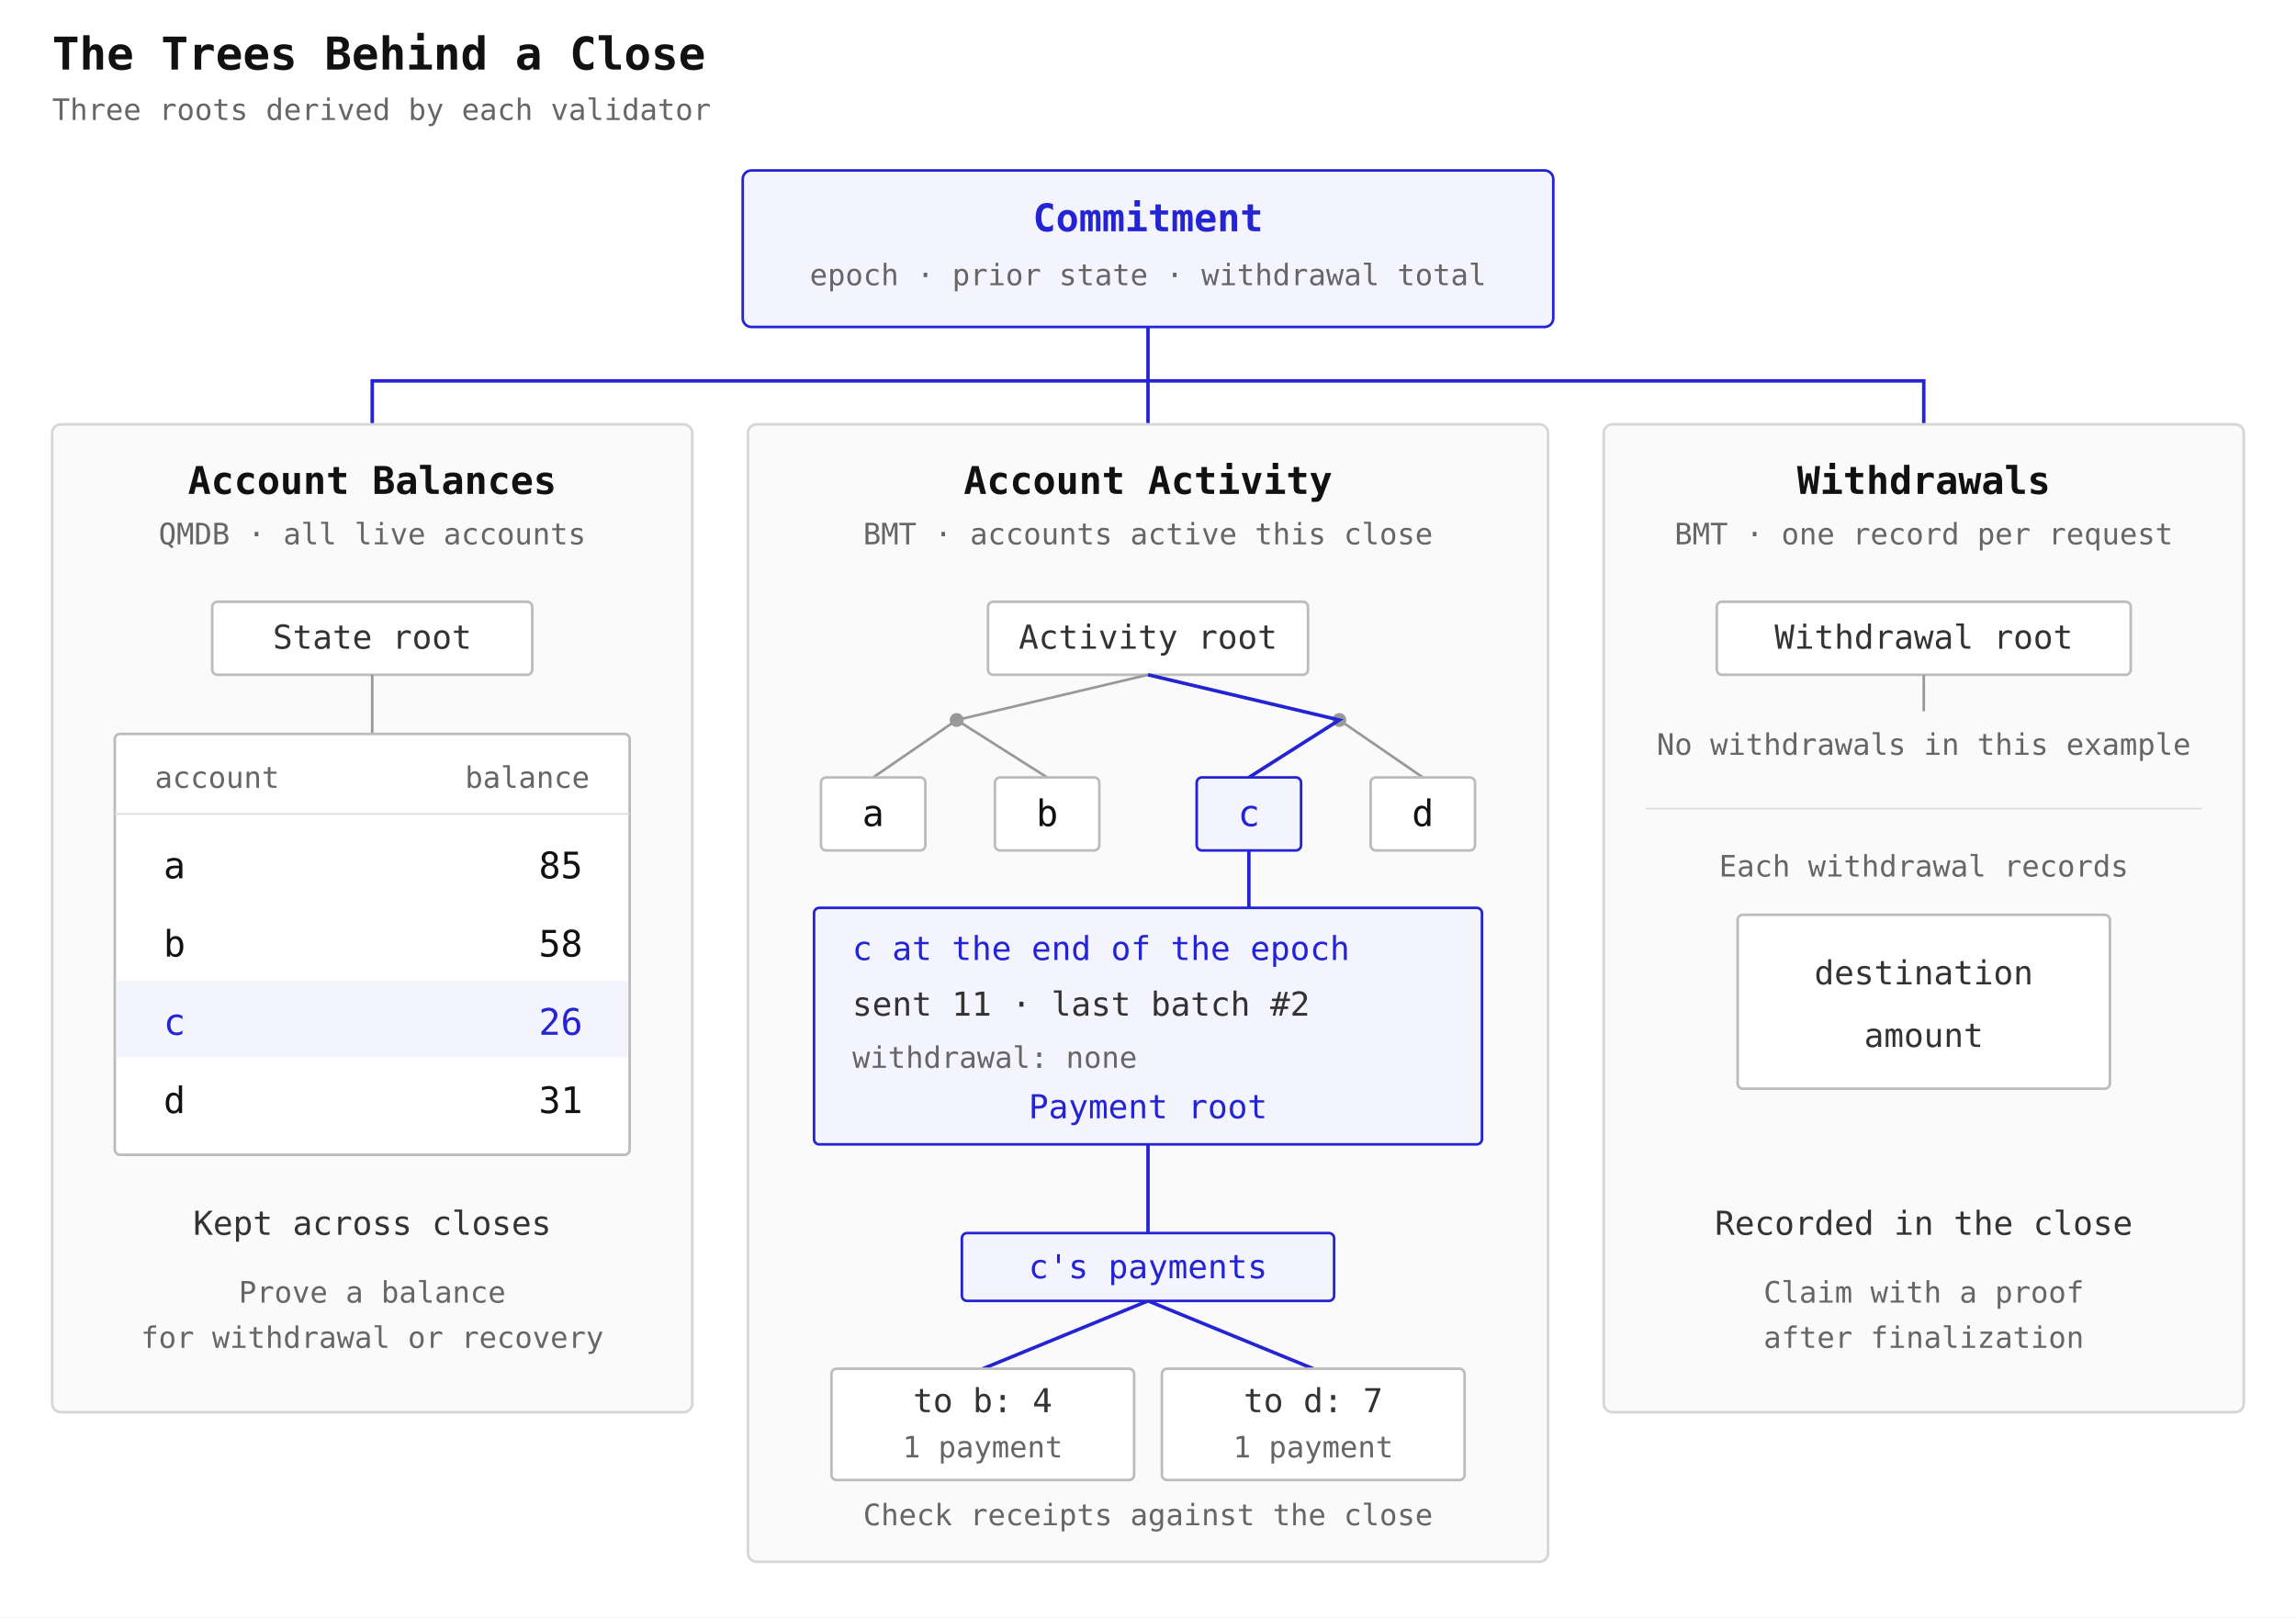
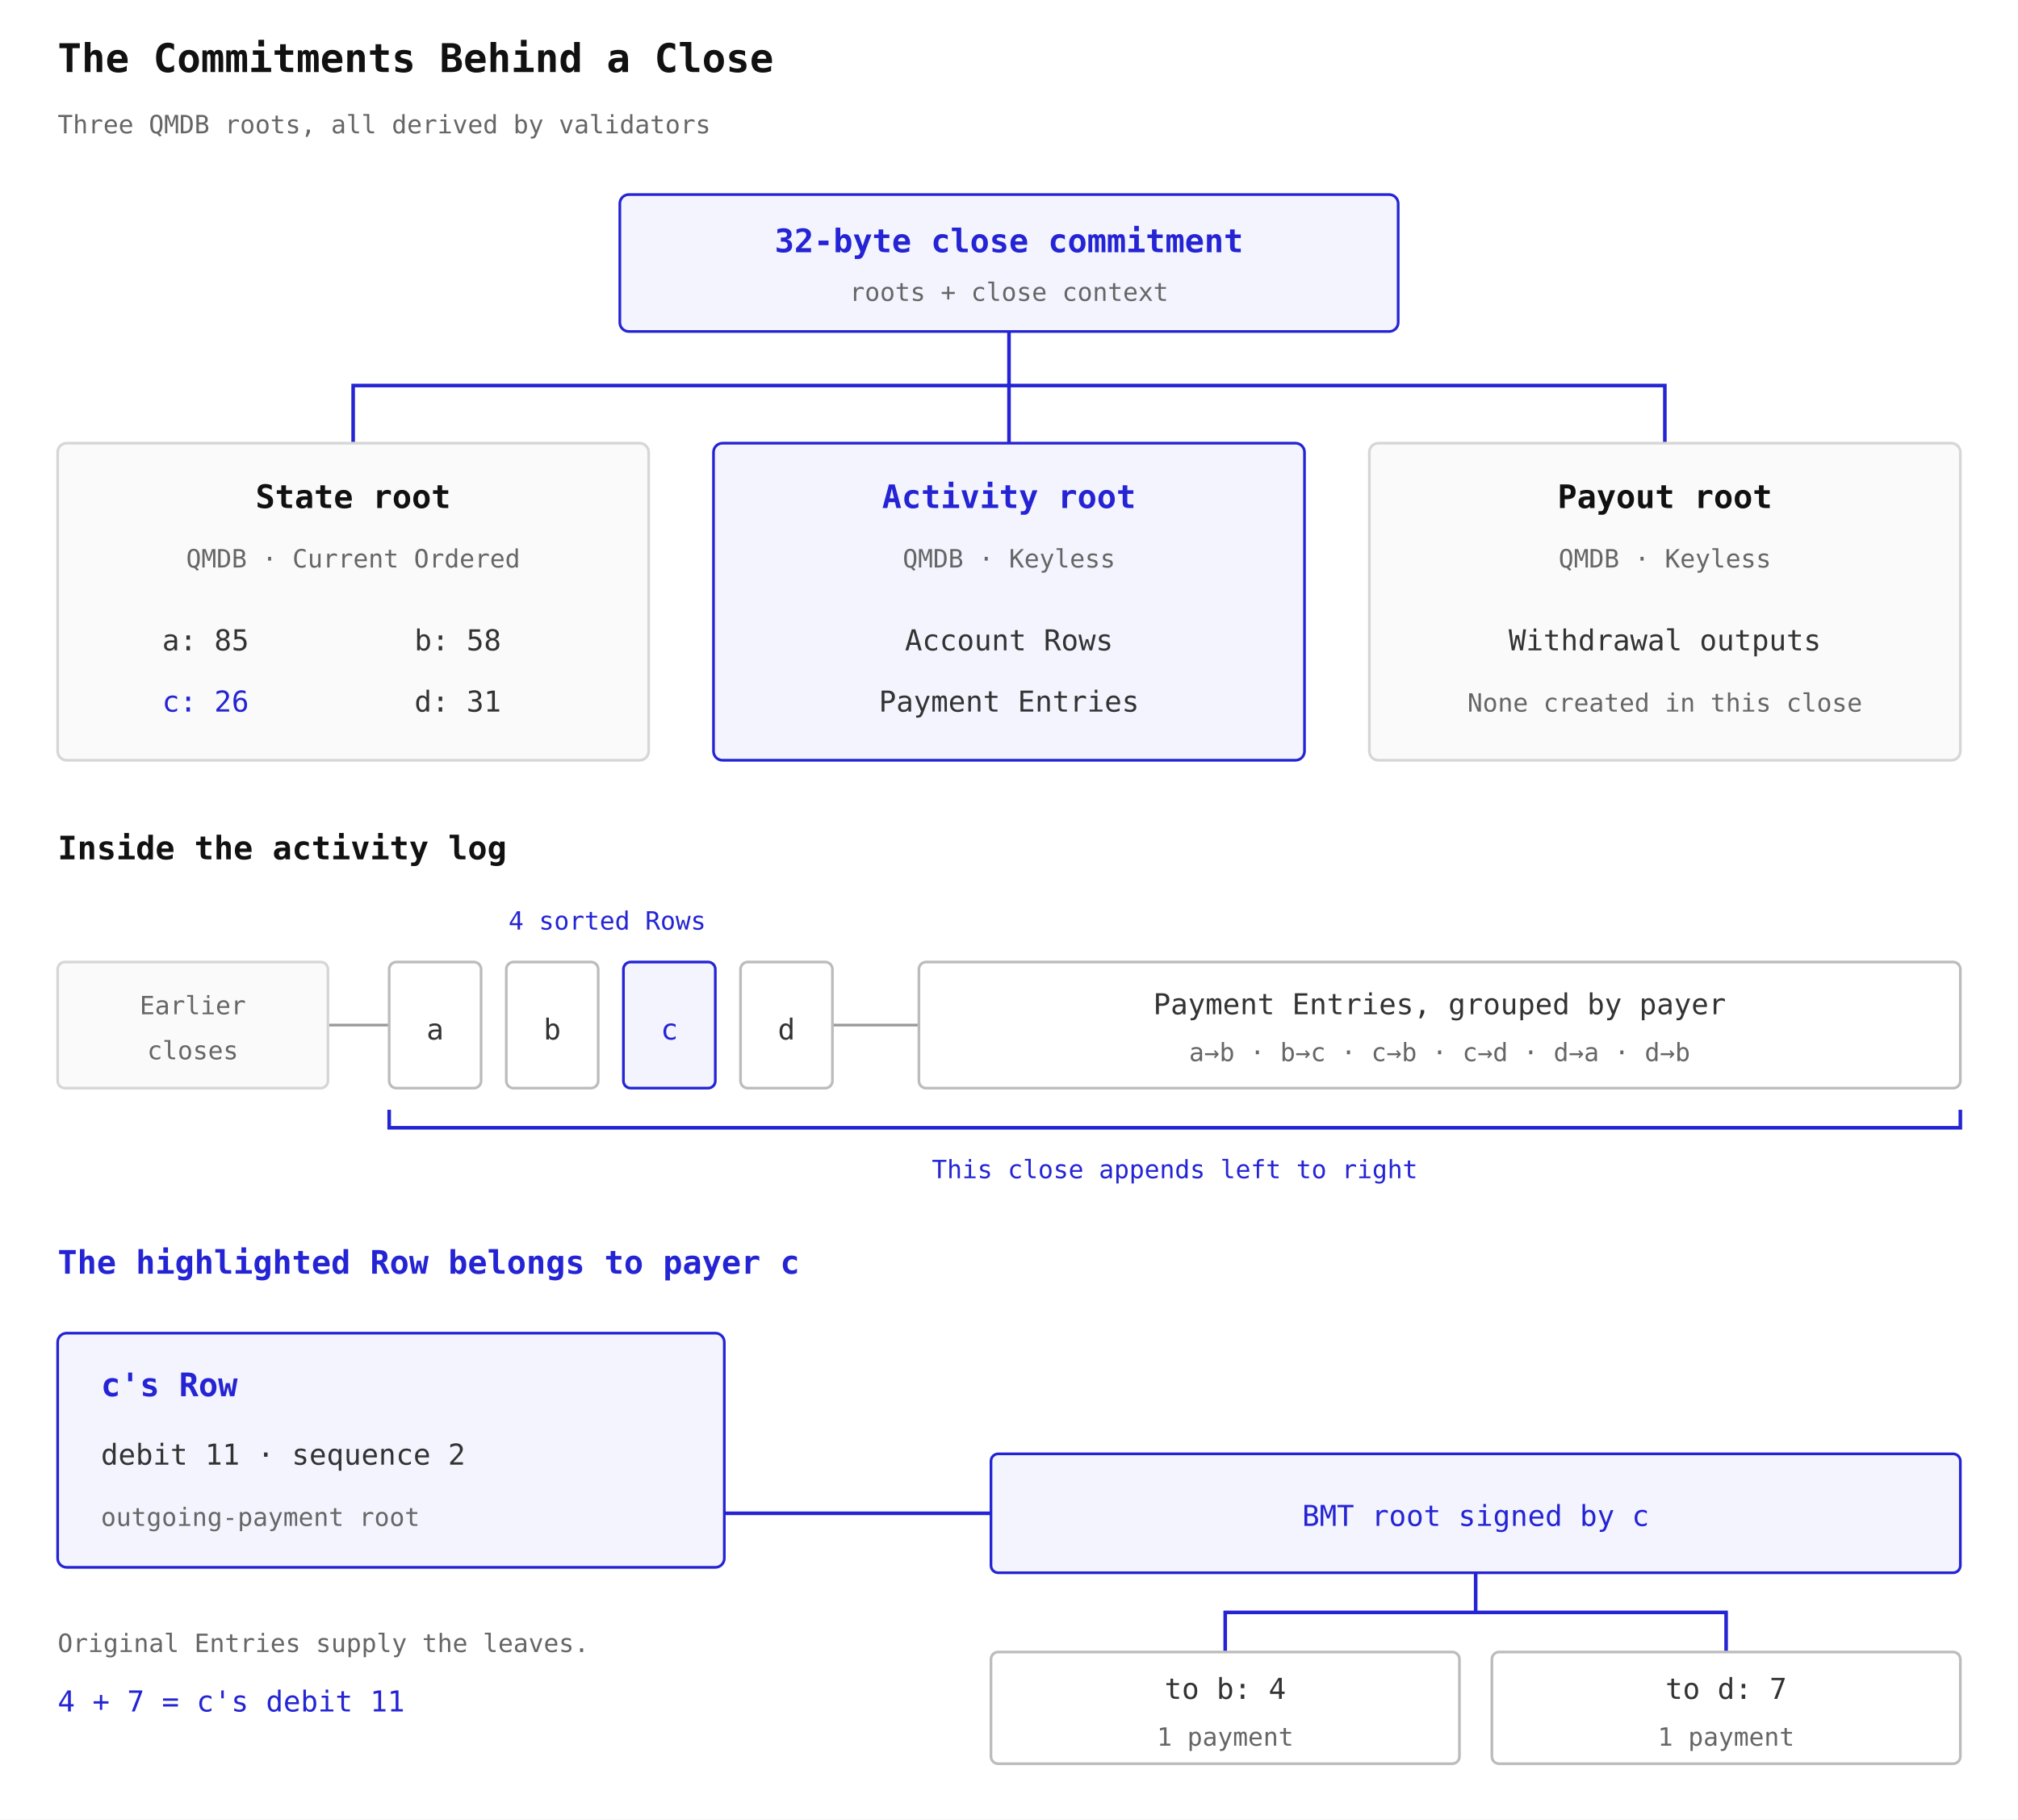
- <svg xmlns="http://www.w3.org/2000/svg" viewBox="0 0 1320 930" role="img" aria-labelledby="title description">
-   <rect width="1320" height="930" fill="#fff" />
+ <svg xmlns="http://www.w3.org/2000/svg" viewBox="0 0 1120 1010" role="img" aria-labelledby="title description">
+   <rect width="1120" height="1010" fill="#fff" />
  <style>
    text { font-family: ui-monospace, SFMono-Regular, Menlo, Monaco, Consolas, monospace; }
-     .title { font-size: 26px; font-weight: 700; fill: #111; }
-     .heading { font-size: 22px; font-weight: 700; fill: #111; }
-     .label { font-size: 19px; fill: #333; }
-     .note { font-size: 17px; fill: #666; }
-     .mono { font-size: 21px; fill: #111; }
+     .title { font-size: 22px; font-weight: 700; fill: #111; }
+     .heading { font-size: 18px; font-weight: 700; fill: #111; }
+     .label { font-size: 16px; fill: #333; }
+     .note { font-size: 14px; fill: #666; }
    .center { text-anchor: middle; }
-     .right { text-anchor: end; }
    .blue { fill: #2424d4; }
    .panel { fill: #fafafa; stroke: #d6d6d6; stroke-width: 1.5; }
    .record { fill: #fff; stroke: #bcbcbc; stroke-width: 1.5; }
    .selected { fill: #f4f4ff; stroke: #2424d4; stroke-width: 1.5; }
    .link { fill: none; stroke: #999; stroke-width: 1.5; }
    .focus { fill: none; stroke: #2424d4; stroke-width: 2; }
-     .rule { stroke: #dedede; stroke-width: 1; }
  </style>
-   <text class="title" x="30" y="40">The Trees Behind a Close</text>
-   <text class="note" x="30" y="69">Three roots derived by each validator</text>
-   <rect class="selected" x="427" y="98" width="466" height="90" rx="5" />
-   <text class="heading center blue" x="660" y="133">Commitment</text>
-   <text class="note center" x="660" y="164">epoch · prior state · withdrawal total</text>
-   <path class="focus" d="M660 188 V219 M214 244 V219 H1106 V244 M660 219 V244" />
-   <rect class="panel" x="30" y="244" width="368" height="568" rx="5" />
-   <text class="heading center" x="214" y="284">Account Balances</text>
-   <text class="note center" x="214" y="313">QMDB · all live accounts</text>
-   <rect class="record" x="122" y="346" width="184" height="42" rx="3" />
-   <text class="label center" x="214" y="373">State root</text>
-   <path class="link" d="M214 388 V422" />
-   <rect class="record" x="66" y="422" width="296" height="242" rx="3" />
-   <text class="note" x="89" y="453">account</text>
-   <text class="note right" x="339" y="453">balance</text>
-   <path class="rule" d="M66 468 H362" />
-   <text class="mono" x="94" y="505">a</text>
-   <text class="mono right" x="335" y="505">85</text>
-   <text class="mono" x="94" y="550">b</text>
-   <text class="mono right" x="335" y="550">58</text>
-   <rect x="67" y="564" width="294" height="44" fill="#f4f4ff" />
-   <text class="mono blue" x="94" y="595">c</text>
-   <text class="mono right blue" x="335" y="595">26</text>
-   <text class="mono" x="94" y="640">d</text>
-   <text class="mono right" x="335" y="640">31</text>
-   <text class="label center" x="214" y="710">Kept across closes</text>
-   <text class="note center" x="214" y="749">Prove a balance</text>
-   <text class="note center" x="214" y="775">for withdrawal or recovery</text>
-   <rect class="panel" x="430" y="244" width="460" height="654" rx="5" />
-   <text class="heading center" x="660" y="284">Account Activity</text>
-   <text class="note center" x="660" y="313">BMT · accounts active this close</text>
-   <rect class="record" x="568" y="346" width="184" height="42" rx="3" />
-   <text class="label center" x="660" y="373">Activity root</text>
-   <path class="link" d="M660 388 L550 414 L502 447 M550 414 L602 447 M660 388 L770 414 L718 447 M770 414 L818 447" />
-   <circle cx="550" cy="414" r="4" fill="#999" />
-   <circle cx="770" cy="414" r="4" fill="#999" />
-   <path class="focus" d="M660 388 L770 414 L718 447" />
-   <rect class="record" x="472" y="447" width="60" height="42" rx="3" />
-   <rect class="record" x="572" y="447" width="60" height="42" rx="3" />
-   <rect class="selected" x="688" y="447" width="60" height="42" rx="3" />
-   <rect class="record" x="788" y="447" width="60" height="42" rx="3" />
-   <text class="mono center" x="502" y="475">a</text>
-   <text class="mono center" x="602" y="475">b</text>
-   <text class="mono center blue" x="718" y="475">c</text>
-   <text class="mono center" x="818" y="475">d</text>
-   <path class="focus" d="M718 489 V522" />
-   <rect class="selected" x="468" y="522" width="384" height="136" rx="3" />
-   <text class="label blue" x="490" y="552">c at the end of the epoch</text>
-   <text class="label" x="490" y="584">sent 11 · last batch #2</text>
-   <text class="note" x="490" y="614">withdrawal: none</text>
-   <text class="label center blue" x="660" y="643">Payment root</text>
-   <path class="focus" d="M660 658 V709 M660 748 L565 787 M660 748 L755 787" />
-   <rect class="selected" x="553" y="709" width="214" height="39" rx="3" />
-   <text class="label center blue" x="660" y="735">c's payments</text>
-   <rect class="record" x="478" y="787" width="174" height="64" rx="3" />
-   <rect class="record" x="668" y="787" width="174" height="64" rx="3" />
-   <text class="label center" x="565" y="812">to b: 4</text>
-   <text class="note center" x="565" y="838">1 payment</text>
-   <text class="label center" x="755" y="812">to d: 7</text>
-   <text class="note center" x="755" y="838">1 payment</text>
-   <text class="note center" x="660" y="877">Check receipts against the close</text>
-   <rect class="panel" x="922" y="244" width="368" height="568" rx="5" />
-   <text class="heading center" x="1106" y="284">Withdrawals</text>
-   <text class="note center" x="1106" y="313">BMT · one record per request</text>
-   <rect class="record" x="987" y="346" width="238" height="42" rx="3" />
-   <text class="label center" x="1106" y="373">Withdrawal root</text>
-   <path class="link" d="M1106 388 V409" />
-   <text class="note center" x="1106" y="434">No withdrawals in this example</text>
-   <path class="rule" d="M946 465 H1266" />
-   <text class="note center" x="1106" y="504">Each withdrawal records</text>
-   <rect class="record" x="999" y="526" width="214" height="100" rx="3" />
-   <text class="label center" x="1106" y="566">destination</text>
-   <text class="label center" x="1106" y="602">amount</text>
-   <text class="label center" x="1106" y="710">Recorded in the close</text>
-   <text class="note center" x="1106" y="749">Claim with a proof</text>
-   <text class="note center" x="1106" y="775">after finalization</text>
+   <text class="title" x="32" y="40">The Commitments Behind a Close</text>
+   <text class="note" x="32" y="74">Three QMDB roots, all derived by validators</text>
+   <rect class="selected" x="344" y="108" width="432" height="76" rx="5" />
+   <text class="heading center blue" x="560" y="140">32-byte close commitment</text>
+   <text class="note center" x="560" y="167">roots + close context</text>
+   <path class="focus" d="M560 184 V214 M196 246 V214 H924 V246 M560 214 V246" />
+   <rect class="panel" x="32" y="246" width="328" height="176" rx="5" />
+   <text class="heading center" x="196" y="282">State root</text>
+   <text class="note center" x="196" y="315">QMDB · Current Ordered</text>
+   <text class="label" x="90" y="361">a: 85</text>
+   <text class="label" x="230" y="361">b: 58</text>
+   <text class="label blue" x="90" y="395">c: 26</text>
+   <text class="label" x="230" y="395">d: 31</text>
+   <rect class="selected" x="396" y="246" width="328" height="176" rx="5" />
+   <text class="heading center blue" x="560" y="282">Activity root</text>
+   <text class="note center" x="560" y="315">QMDB · Keyless</text>
+   <text class="label center" x="560" y="361">Account Rows</text>
+   <text class="label center" x="560" y="395">Payment Entries</text>
+   <rect class="panel" x="760" y="246" width="328" height="176" rx="5" />
+   <text class="heading center" x="924" y="282">Payout root</text>
+   <text class="note center" x="924" y="315">QMDB · Keyless</text>
+   <text class="label center" x="924" y="361">Withdrawal outputs</text>
+   <text class="note center" x="924" y="395">None created in this close</text>
+   <text class="heading" x="32" y="477">Inside the activity log</text>
+   <text class="note center blue" x="337" y="516">4 sorted Rows</text>
+   <path class="link" d="M182 569 H216 M462 569 H510" />
+   <rect class="panel" x="32" y="534" width="150" height="70" rx="4" />
+   <text class="note center" x="107" y="563">Earlier</text>
+   <text class="note center" x="107" y="588">closes</text>
+   <rect class="record" x="216" y="534" width="51" height="70" rx="4" />
+   <rect class="record" x="281" y="534" width="51" height="70" rx="4" />
+   <rect class="selected" x="346" y="534" width="51" height="70" rx="4" />
+   <rect class="record" x="411" y="534" width="51" height="70" rx="4" />
+   <text class="label center" x="241.5" y="577">a</text>
+   <text class="label center" x="306.5" y="577">b</text>
+   <text class="label center blue" x="371.5" y="577">c</text>
+   <text class="label center" x="436.5" y="577">d</text>
+   <rect class="record" x="510" y="534" width="578" height="70" rx="4" />
+   <text class="label center" x="799" y="563">Payment Entries, grouped by payer</text>
+   <text class="note center" x="799" y="589">a→b · b→c · c→b · c→d · d→a · d→b</text>
+   <path class="focus" d="M216 616 V626 H1088 V616" />
+   <text class="note center blue" x="652" y="654">This close appends left to right</text>
+   <text class="heading blue" x="32" y="707">The highlighted Row belongs to payer c</text>
+   <rect class="selected" x="32" y="740" width="370" height="130" rx="5" />
+   <text class="heading blue" x="56" y="775">c's Row</text>
+   <text class="label" x="56" y="813">debit 11 · sequence 2</text>
+   <text class="note" x="56" y="847">outgoing-payment root</text>
+   <path class="focus" d="M402 840 H550" />
+   <rect class="selected" x="550" y="807" width="538" height="66" rx="4" />
+   <text class="label center blue" x="819" y="847">BMT root signed by c</text>
+   <path class="focus" d="M819 873 V895 M680 917 V895 H958 V917" />
+   <rect class="record" x="550" y="917" width="260" height="62" rx="4" />
+   <rect class="record" x="828" y="917" width="260" height="62" rx="4" />
+   <text class="label center" x="680" y="943">to b: 4</text>
+   <text class="note center" x="680" y="969">1 payment</text>
+   <text class="label center" x="958" y="943">to d: 7</text>
+   <text class="note center" x="958" y="969">1 payment</text>
+   <text class="note" x="32" y="917">Original Entries supply the leaves.</text>
+   <text class="label blue" x="32" y="950">4 + 7 = c's debit 11</text>
</svg>
